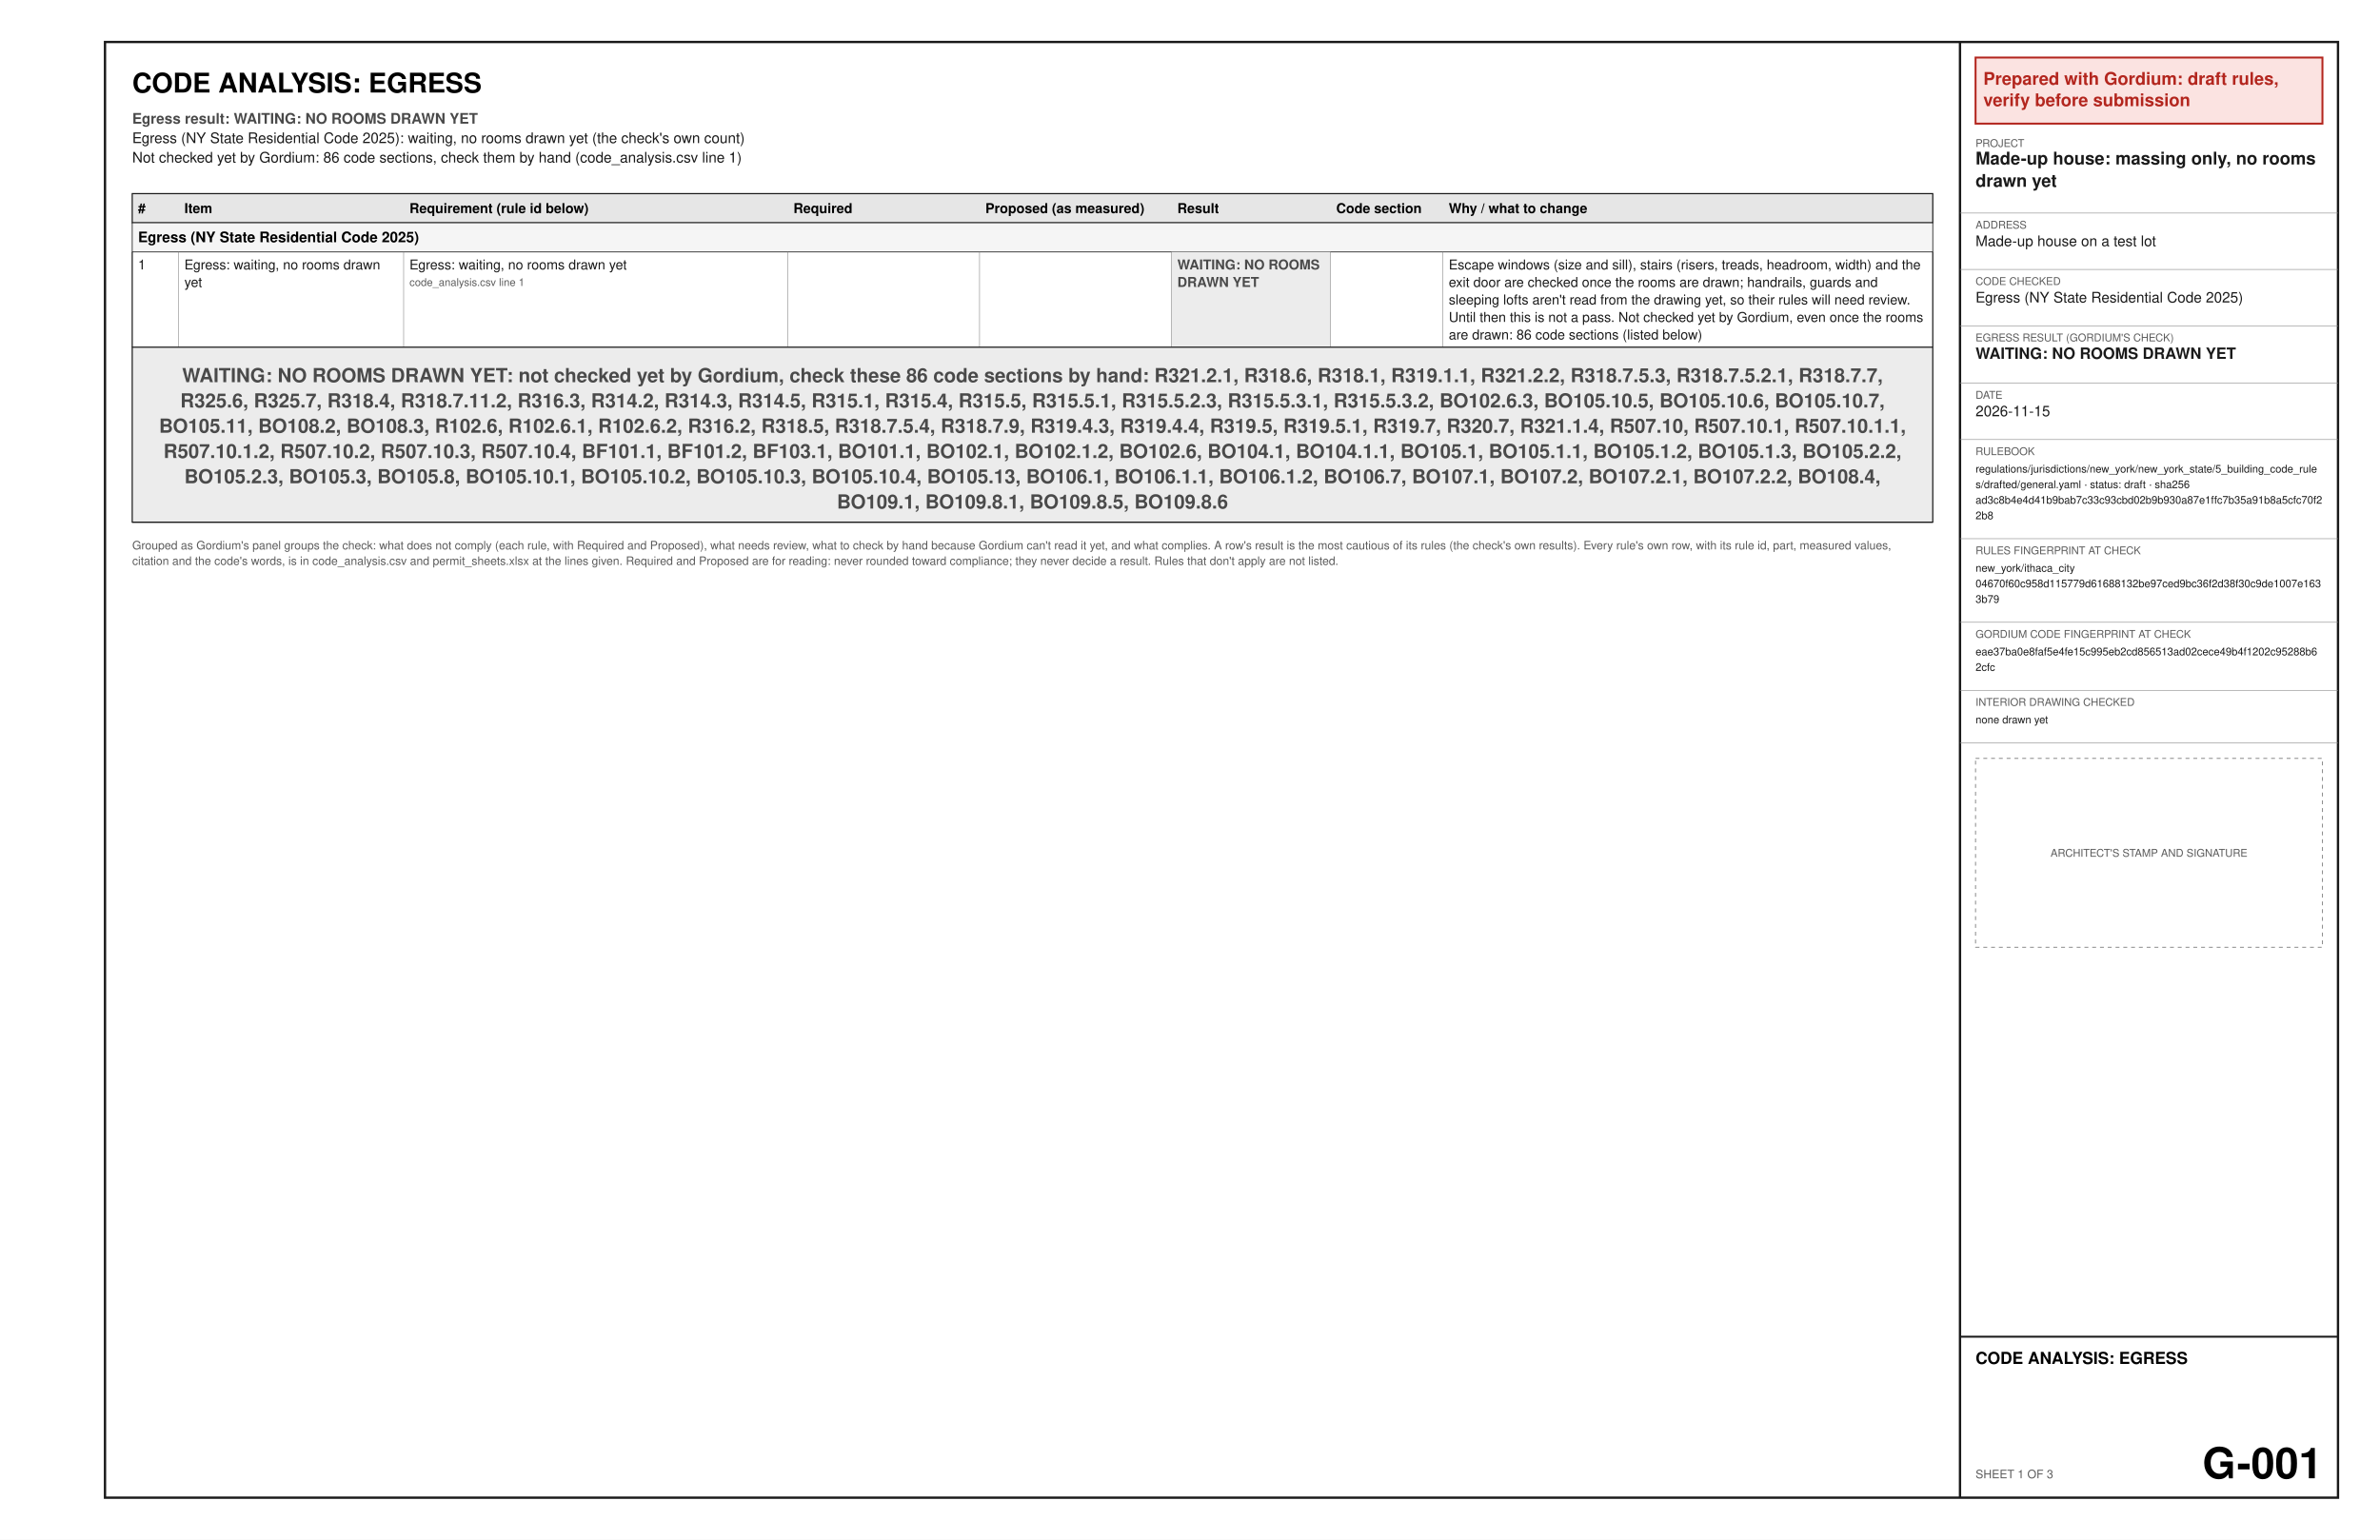
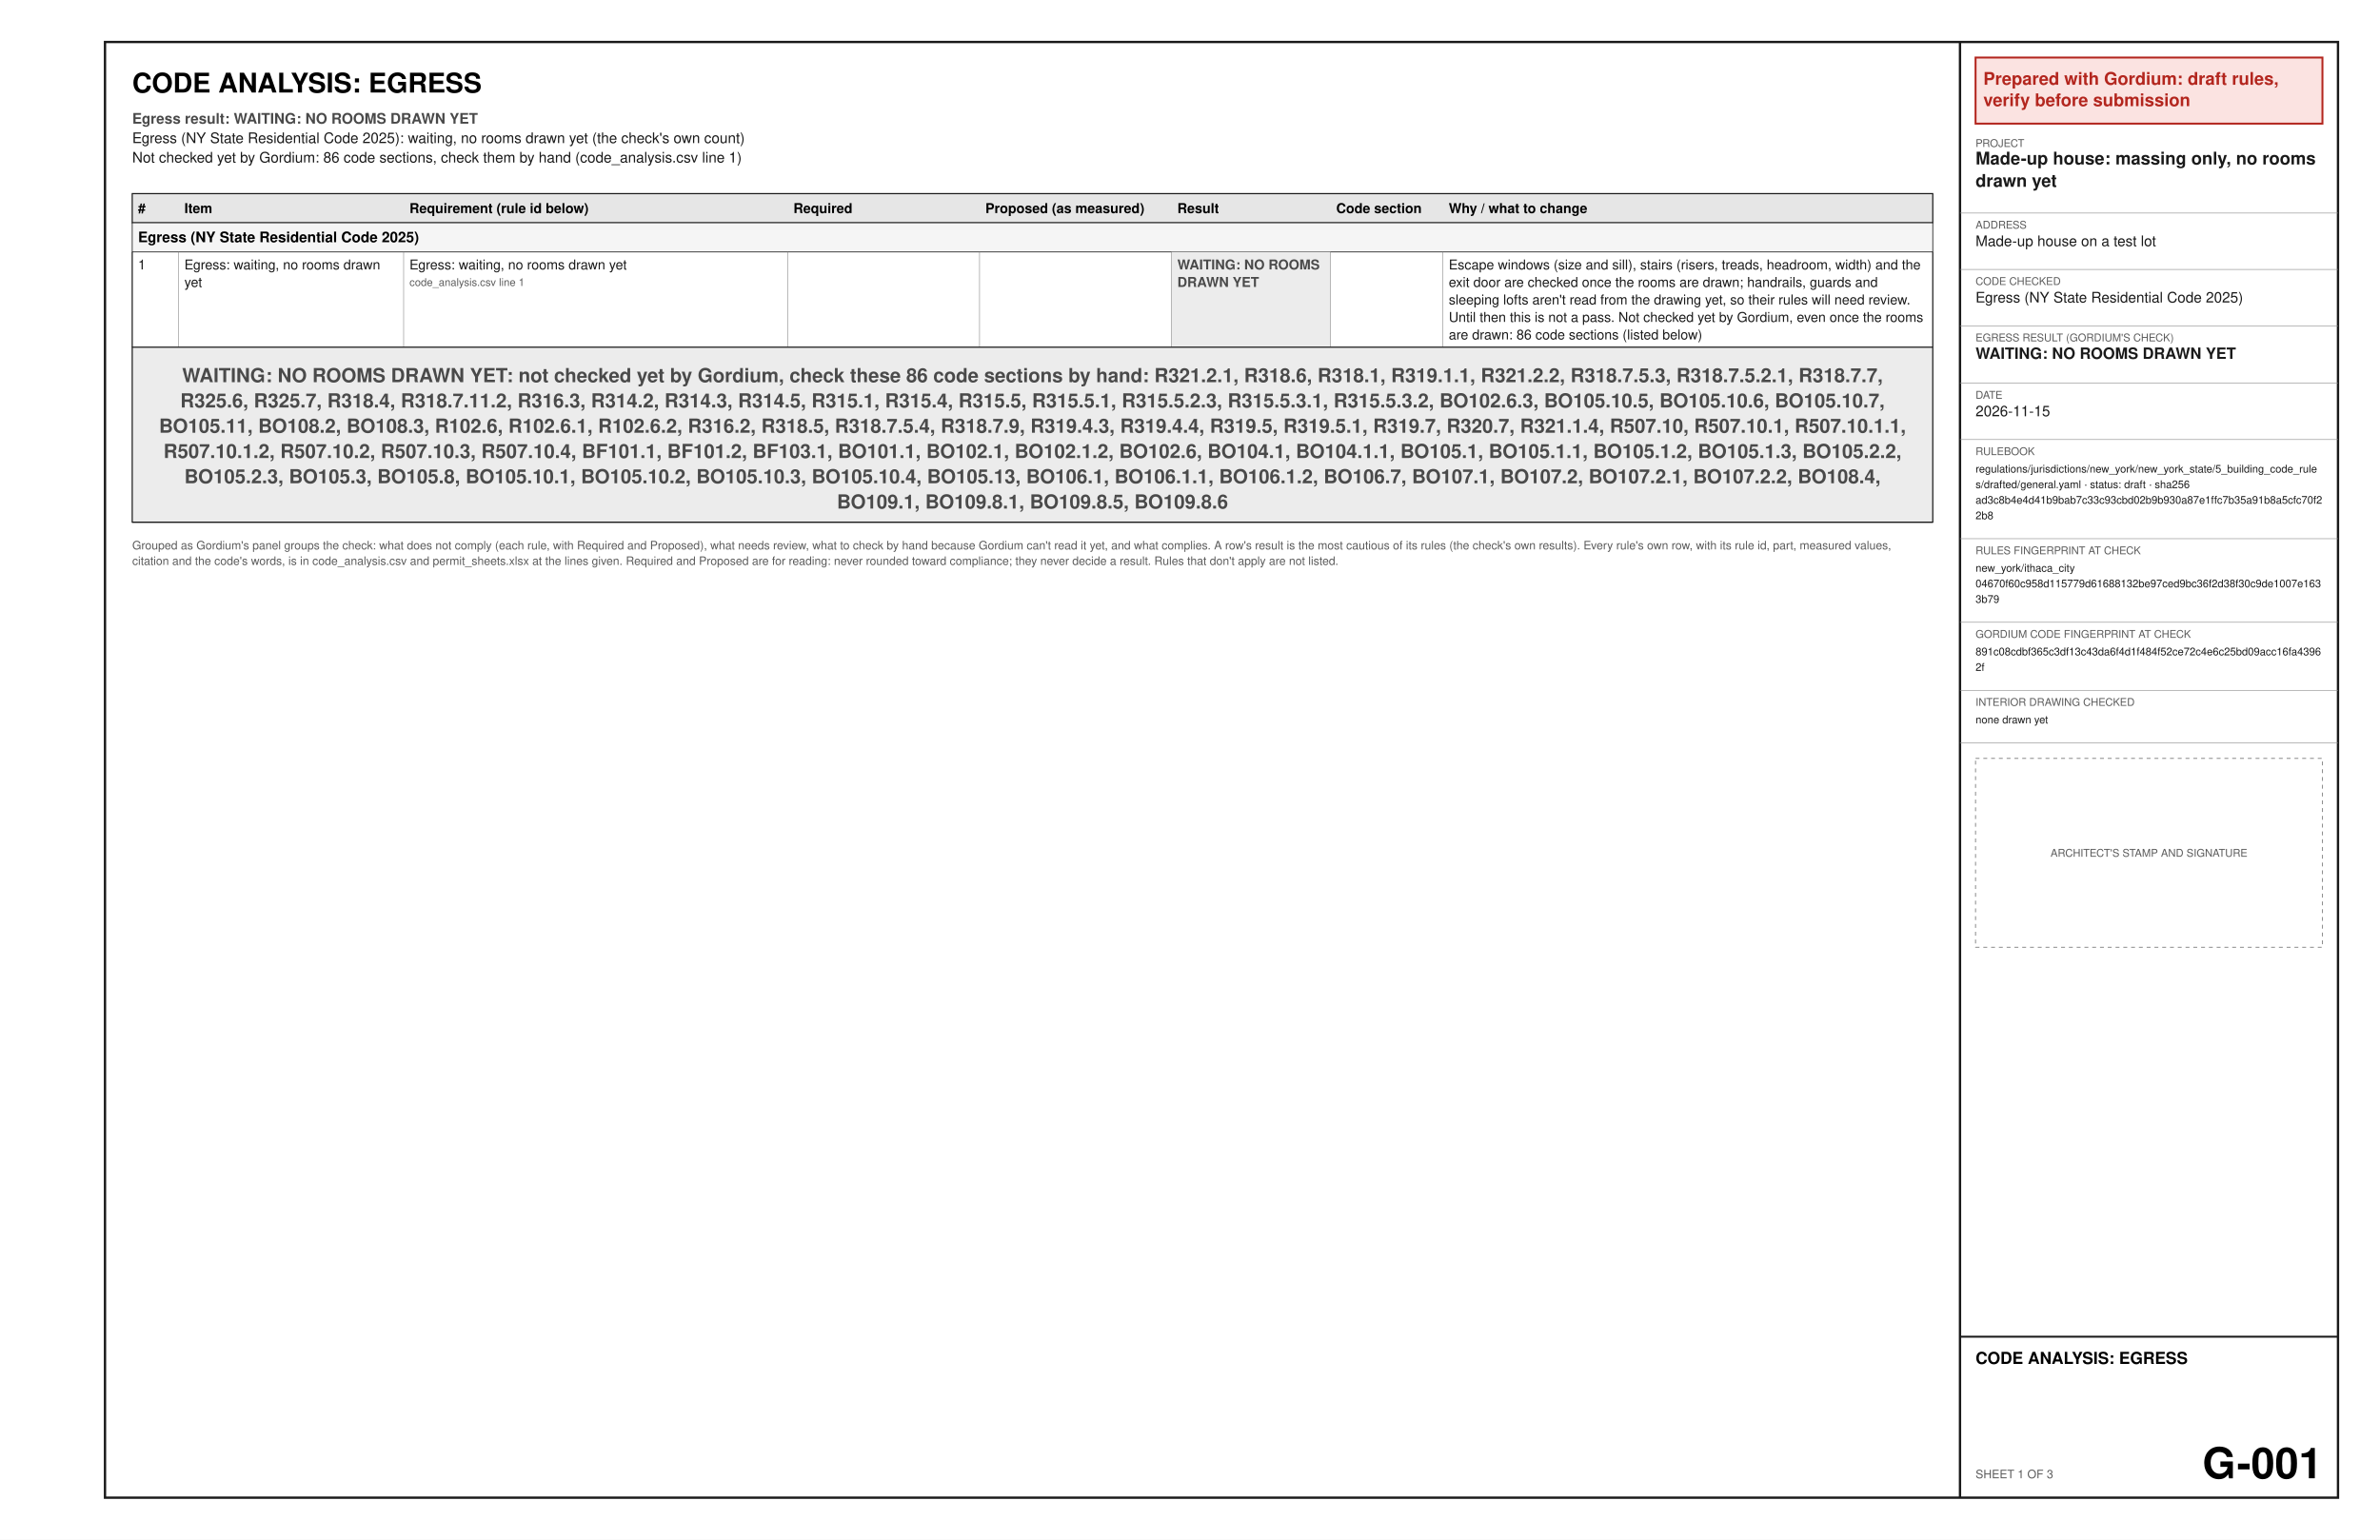
<svg xmlns="http://www.w3.org/2000/svg" width="17in" height="11in" viewBox="0 0 1224 792" font-family="Helvetica, Arial, sans-serif">
  <rect x="0" y="0" width="1224" height="792" fill="#ffffff" />
  <text x="68" y="47.6" font-size="14" font-weight="bold" text-anchor="start" fill="#000000" xml:space="preserve">CODE ANALYSIS: EGRESS</text>
  <text x="68" y="63.6" font-size="7.5" font-weight="bold" text-anchor="start" fill="#4a4a4a" xml:space="preserve">Egress result: WAITING: NO ROOMS DRAWN YET</text>
  <text x="68" y="73.6" font-size="7.5" text-anchor="start" fill="#1a1a1a" xml:space="preserve">Egress (NY State Residential Code 2025): waiting, no rooms drawn yet (the check's own count)</text>
  <text x="68" y="83.6" font-size="7.5" text-anchor="start" fill="#1a1a1a" xml:space="preserve">Not checked yet by Gordium: 86 code sections, check them by hand (code_analysis.csv line 1)</text>
  <polygon points="68,99.6 994,99.6 994,114.6 68,114.6" fill="#e6e6e6" stroke="#1a1a1a" stroke-width="0.6" />
  <text x="71" y="109.6" font-size="7" font-weight="bold" text-anchor="start" fill="#000000" xml:space="preserve">#</text>
  <text x="94.83" y="109.6" font-size="7" font-weight="bold" text-anchor="start" fill="#000000" xml:space="preserve">Item</text>
  <text x="210.58" y="109.6" font-size="7" font-weight="bold" text-anchor="start" fill="#000000" xml:space="preserve">Requirement (rule id below)</text>
  <text x="408.04" y="109.6" font-size="7" font-weight="bold" text-anchor="start" fill="#000000" xml:space="preserve">Required</text>
  <text x="506.76" y="109.6" font-size="7" font-weight="bold" text-anchor="start" fill="#000000" xml:space="preserve">Proposed (as measured)</text>
  <text x="605.49" y="109.6" font-size="7" font-weight="bold" text-anchor="start" fill="#000000" xml:space="preserve">Result</text>
  <text x="687.2" y="109.6" font-size="7" font-weight="bold" text-anchor="start" fill="#000000" xml:space="preserve">Code section</text>
  <text x="745.07" y="109.6" font-size="7" font-weight="bold" text-anchor="start" fill="#000000" xml:space="preserve">Why / what to change</text>
  <polygon points="68,114.6 994,114.6 994,129.6 68,129.6" fill="#f5f5f5" stroke="#1a1a1a" stroke-width="0.4" />
  <text x="71" y="124.6" font-size="7.5" font-weight="bold" text-anchor="start" fill="#000000" xml:space="preserve">Egress (NY State Residential Code 2025)</text>
  <text x="71" y="138.6" font-size="7" text-anchor="start" fill="#1a1a1a" xml:space="preserve">1</text>
  <text x="94.83" y="138.6" font-size="7" text-anchor="start" fill="#1a1a1a" xml:space="preserve">Egress: waiting, no rooms drawn</text>
  <text x="94.83" y="147.6" font-size="7" text-anchor="start" fill="#1a1a1a" xml:space="preserve">yet</text>
  <text x="210.58" y="138.6" font-size="7" text-anchor="start" fill="#1a1a1a" xml:space="preserve">Egress: waiting, no rooms drawn yet</text>
  <text x="210.58" y="147.1" font-size="5.5" text-anchor="start" fill="#5a5a5a" xml:space="preserve">code_analysis.csv line 1</text>
  <text x="408.04" y="138.6" font-size="7" text-anchor="start" fill="#1a1a1a" xml:space="preserve" />
  <text x="506.76" y="138.6" font-size="7" text-anchor="start" fill="#1a1a1a" xml:space="preserve" />
  <polygon points="602.49,129.6 684.2,129.6 684.2,178.6 602.49,178.6" fill="#ececec" />
  <text x="605.49" y="138.6" font-size="7" font-weight="bold" text-anchor="start" fill="#4a4a4a" xml:space="preserve">WAITING: NO ROOMS</text>
  <text x="605.49" y="147.6" font-size="7" font-weight="bold" text-anchor="start" fill="#4a4a4a" xml:space="preserve">DRAWN YET</text>
  <text x="687.2" y="138.6" font-size="7" text-anchor="start" fill="#1a1a1a" xml:space="preserve" />
  <text x="745.07" y="138.6" font-size="7" text-anchor="start" fill="#1a1a1a" xml:space="preserve">Escape windows (size and sill), stairs (risers, treads, headroom, width) and the</text>
  <text x="745.07" y="147.6" font-size="7" text-anchor="start" fill="#1a1a1a" xml:space="preserve">exit door are checked once the rooms are drawn; handrails, guards and</text>
  <text x="745.07" y="156.6" font-size="7" text-anchor="start" fill="#1a1a1a" xml:space="preserve">sleeping lofts aren't read from the drawing yet, so their rules will need review.</text>
  <text x="745.07" y="165.6" font-size="7" text-anchor="start" fill="#1a1a1a" xml:space="preserve">Until then this is not a pass. Not checked yet by Gordium, even once the rooms</text>
  <text x="745.07" y="174.6" font-size="7" text-anchor="start" fill="#1a1a1a" xml:space="preserve">are drawn: 86 code sections (listed below)</text>
  <line x1="68" y1="178.6" x2="994" y2="178.6" stroke="#8c8c8c" stroke-width="0.3" />
  <line x1="91.83" y1="129.6" x2="91.83" y2="178.6" stroke="#8c8c8c" stroke-width="0.3" />
  <line x1="207.58" y1="129.6" x2="207.58" y2="178.6" stroke="#8c8c8c" stroke-width="0.3" />
  <line x1="405.04" y1="129.6" x2="405.04" y2="178.6" stroke="#8c8c8c" stroke-width="0.3" />
  <line x1="503.76" y1="129.6" x2="503.76" y2="178.6" stroke="#8c8c8c" stroke-width="0.3" />
  <line x1="602.49" y1="129.6" x2="602.49" y2="178.6" stroke="#8c8c8c" stroke-width="0.3" />
  <line x1="684.2" y1="129.6" x2="684.2" y2="178.6" stroke="#8c8c8c" stroke-width="0.3" />
  <line x1="742.07" y1="129.6" x2="742.07" y2="178.6" stroke="#8c8c8c" stroke-width="0.3" />
  <line x1="68" y1="129.6" x2="68" y2="178.6" stroke="#1a1a1a" stroke-width="0.6" />
  <line x1="994" y1="129.6" x2="994" y2="178.6" stroke="#1a1a1a" stroke-width="0.6" />
  <polygon points="68,178.6 994,178.6 994,268.6 68,268.6" fill="#ececec" stroke="#1a1a1a" stroke-width="0.6" />
  <text x="531" y="196.6" font-size="10" font-weight="bold" text-anchor="middle" fill="#4a4a4a" xml:space="preserve">WAITING: NO ROOMS DRAWN YET: not checked yet by Gordium, check these 86 code sections by hand: R321.2.1, R318.6, R318.1, R319.1.1, R321.2.2, R318.7.5.3, R318.7.5.2.1, R318.7.7,</text>
  <text x="531" y="209.6" font-size="10" font-weight="bold" text-anchor="middle" fill="#4a4a4a" xml:space="preserve">R325.6, R325.7, R318.4, R318.7.11.2, R316.3, R314.2, R314.3, R314.5, R315.1, R315.4, R315.5, R315.5.1, R315.5.2.3, R315.5.3.1, R315.5.3.2, BO102.6.3, BO105.10.5, BO105.10.6, BO105.10.7,</text>
  <text x="531" y="222.6" font-size="10" font-weight="bold" text-anchor="middle" fill="#4a4a4a" xml:space="preserve">BO105.11, BO108.2, BO108.3, R102.6, R102.6.1, R102.6.2, R316.2, R318.5, R318.7.5.4, R318.7.9, R319.4.3, R319.4.4, R319.5, R319.5.1, R319.7, R320.7, R321.1.4, R507.10, R507.10.1, R507.10.1.1,</text>
  <text x="531" y="235.6" font-size="10" font-weight="bold" text-anchor="middle" fill="#4a4a4a" xml:space="preserve">R507.10.1.2, R507.10.2, R507.10.3, R507.10.4, BF101.1, BF101.2, BF103.1, BO101.1, BO102.1, BO102.1.2, BO102.6, BO104.1, BO104.1.1, BO105.1, BO105.1.1, BO105.1.2, BO105.1.3, BO105.2.2,</text>
  <text x="531" y="248.6" font-size="10" font-weight="bold" text-anchor="middle" fill="#4a4a4a" xml:space="preserve">BO105.2.3, BO105.3, BO105.8, BO105.10.1, BO105.10.2, BO105.10.3, BO105.10.4, BO105.13, BO106.1, BO106.1.1, BO106.1.2, BO106.7, BO107.1, BO107.2, BO107.2.1, BO107.2.2, BO108.4,</text>
  <text x="531" y="261.6" font-size="10" font-weight="bold" text-anchor="middle" fill="#4a4a4a" xml:space="preserve">BO109.1, BO109.8.1, BO109.8.5, BO109.8.6</text>
  <line x1="68" y1="268.6" x2="994" y2="268.6" stroke="#1a1a1a" stroke-width="0.6" />
  <text x="68" y="282.6" font-size="6" text-anchor="start" fill="#5a5a5a" xml:space="preserve">Grouped as Gordium's panel groups the check: what does not comply (each rule, with Required and Proposed), what needs review, what to check by hand because Gordium can't read it yet, and what complies. A row's result is the most cautious of its rules (the check's own results). Every rule's own row, with its rule id, part, measured values,</text>
  <text x="68" y="290.6" font-size="6" text-anchor="start" fill="#5a5a5a" xml:space="preserve">citation and the code's words, is in code_analysis.csv and permit_sheets.xlsx at the lines given. Required and Proposed are for reading: never rounded toward compliance; they never decide a result. Rules that don't apply are not listed.</text>
  <polygon points="54,21.6 1202.4,21.6 1202.4,770.4 54,770.4" fill="none" stroke="#1a1a1a" stroke-width="1.2" />
  <line x1="1008" y1="21.6" x2="1008" y2="770.4" stroke="#1a1a1a" stroke-width="1.2" />
  <polygon points="1016,29.6 1194.4,29.6 1194.4,63.6 1016,63.6" fill="#fbe3e1" stroke="#b3261e" stroke-width="1" />
  <text x="1020" y="43.6" font-size="9" font-weight="bold" text-anchor="start" fill="#b3261e" xml:space="preserve">Prepared with Gordium: draft rules,</text>
  <text x="1020" y="54.6" font-size="9" font-weight="bold" text-anchor="start" fill="#b3261e" xml:space="preserve">verify before submission</text>
  <text x="1016" y="75.6" font-size="5.5" text-anchor="start" fill="#5a5a5a" xml:space="preserve">PROJECT</text>
  <text x="1016" y="84.6" font-size="9" font-weight="bold" text-anchor="start" fill="#1a1a1a" xml:space="preserve">Made-up house: massing only, no rooms</text>
  <text x="1016" y="96.1" font-size="9" font-weight="bold" text-anchor="start" fill="#1a1a1a" xml:space="preserve">drawn yet</text>
  <line x1="1008" y1="109.6" x2="1202.4" y2="109.6" stroke="#8c8c8c" stroke-width="0.3" />
  <text x="1016" y="117.6" font-size="5.5" text-anchor="start" fill="#5a5a5a" xml:space="preserve">ADDRESS</text>
  <text x="1016" y="126.6" font-size="7.5" text-anchor="start" fill="#1a1a1a" xml:space="preserve">Made-up house on a test lot</text>
  <line x1="1008" y1="138.6" x2="1202.4" y2="138.6" stroke="#8c8c8c" stroke-width="0.3" />
  <text x="1016" y="146.6" font-size="5.5" text-anchor="start" fill="#5a5a5a" xml:space="preserve">CODE CHECKED</text>
  <text x="1016" y="155.6" font-size="7.5" text-anchor="start" fill="#1a1a1a" xml:space="preserve">Egress (NY State Residential Code 2025)</text>
  <line x1="1008" y1="167.6" x2="1202.4" y2="167.6" stroke="#8c8c8c" stroke-width="0.3" />
  <text x="1016" y="175.6" font-size="5.5" text-anchor="start" fill="#5a5a5a" xml:space="preserve">EGRESS RESULT (GORDIUM'S CHECK)</text>
  <text x="1016" y="184.6" font-size="8" font-weight="bold" text-anchor="start" fill="#1a1a1a" xml:space="preserve">WAITING: NO ROOMS DRAWN YET</text>
  <line x1="1008" y1="197.1" x2="1202.4" y2="197.1" stroke="#8c8c8c" stroke-width="0.3" />
  <text x="1016" y="205.1" font-size="5.5" text-anchor="start" fill="#5a5a5a" xml:space="preserve">DATE</text>
  <text x="1016" y="214.1" font-size="7.5" text-anchor="start" fill="#1a1a1a" xml:space="preserve">2026-11-15</text>
  <line x1="1008" y1="226.1" x2="1202.4" y2="226.1" stroke="#8c8c8c" stroke-width="0.3" />
  <text x="1016" y="234.1" font-size="5.5" text-anchor="start" fill="#5a5a5a" xml:space="preserve">RULEBOOK</text>
  <text x="1016" y="243.1" font-size="5.5" text-anchor="start" fill="#1a1a1a" xml:space="preserve">regulations/jurisdictions/new_york/new_york_state/5_building_code_rule</text>
  <text x="1016" y="251.1" font-size="5.5" text-anchor="start" fill="#1a1a1a" xml:space="preserve">s/drafted/general.yaml · status: draft · sha256</text>
  <text x="1016" y="259.1" font-size="5.5" text-anchor="start" fill="#1a1a1a" xml:space="preserve">ad3c8b4e4d41b9bab7c33c93cbd02b9b930a87e1ffc7b35a91b8a5cfc70f2</text>
  <text x="1016" y="267.1" font-size="5.5" text-anchor="start" fill="#1a1a1a" xml:space="preserve">2b8</text>
  <line x1="1008" y1="277.1" x2="1202.4" y2="277.1" stroke="#8c8c8c" stroke-width="0.3" />
  <text x="1016" y="285.1" font-size="5.5" text-anchor="start" fill="#5a5a5a" xml:space="preserve">RULES FINGERPRINT AT CHECK</text>
  <text x="1016" y="294.1" font-size="5.5" text-anchor="start" fill="#1a1a1a" xml:space="preserve">new_york/ithaca_city</text>
  <text x="1016" y="302.1" font-size="5.5" text-anchor="start" fill="#1a1a1a" xml:space="preserve">04670f60c958d115779d61688132be97ced9bc36f2d38f30c9de1007e163</text>
  <text x="1016" y="310.1" font-size="5.5" text-anchor="start" fill="#1a1a1a" xml:space="preserve">3b79</text>
  <line x1="1008" y1="320.1" x2="1202.4" y2="320.1" stroke="#8c8c8c" stroke-width="0.3" />
  <text x="1016" y="328.1" font-size="5.5" text-anchor="start" fill="#5a5a5a" xml:space="preserve">GORDIUM CODE FINGERPRINT AT CHECK</text>
-   <text x="1016" y="337.1" font-size="5.5" text-anchor="start" fill="#1a1a1a" xml:space="preserve">eae37ba0e8faf5e4fe15c995eb2cd856513ad02cece49b4f1202c95288b6</text>
-   <text x="1016" y="345.1" font-size="5.5" text-anchor="start" fill="#1a1a1a" xml:space="preserve">2cfc</text>
+   <text x="1016" y="337.1" font-size="5.5" text-anchor="start" fill="#1a1a1a" xml:space="preserve">891c08cdbf365c3df13c43da6f4d1f484f52ce72c4e6c25bd09acc16fa4396</text>
+   <text x="1016" y="345.1" font-size="5.5" text-anchor="start" fill="#1a1a1a" xml:space="preserve">2f</text>
  <line x1="1008" y1="355.1" x2="1202.4" y2="355.1" stroke="#8c8c8c" stroke-width="0.3" />
  <text x="1016" y="363.1" font-size="5.5" text-anchor="start" fill="#5a5a5a" xml:space="preserve">INTERIOR DRAWING CHECKED</text>
  <text x="1016" y="372.1" font-size="5.5" text-anchor="start" fill="#1a1a1a" xml:space="preserve">none drawn yet</text>
  <line x1="1008" y1="382.1" x2="1202.4" y2="382.1" stroke="#8c8c8c" stroke-width="0.3" />
  <polygon points="1016,390.1 1194.4,390.1 1194.4,487.3 1016,487.3" fill="none" stroke="#8c8c8c" stroke-width="0.5" stroke-dasharray="2 2" />
  <text x="1105.2" y="440.7" font-size="5.5" text-anchor="middle" fill="#5a5a5a" xml:space="preserve">ARCHITECT'S STAMP AND SIGNATURE</text>
  <line x1="1008" y1="687.6" x2="1202.4" y2="687.6" stroke="#1a1a1a" stroke-width="1" />
  <text x="1016" y="701.6" font-size="8.5" font-weight="bold" text-anchor="start" fill="#000000" xml:space="preserve">CODE ANALYSIS: EGRESS</text>
  <text x="1016" y="760.4" font-size="6" text-anchor="start" fill="#5a5a5a" xml:space="preserve">SHEET 1 OF 3</text>
  <text x="1194.4" y="760.4" font-size="22" font-weight="bold" text-anchor="end" fill="#000000" xml:space="preserve">G-001</text>
</svg>
